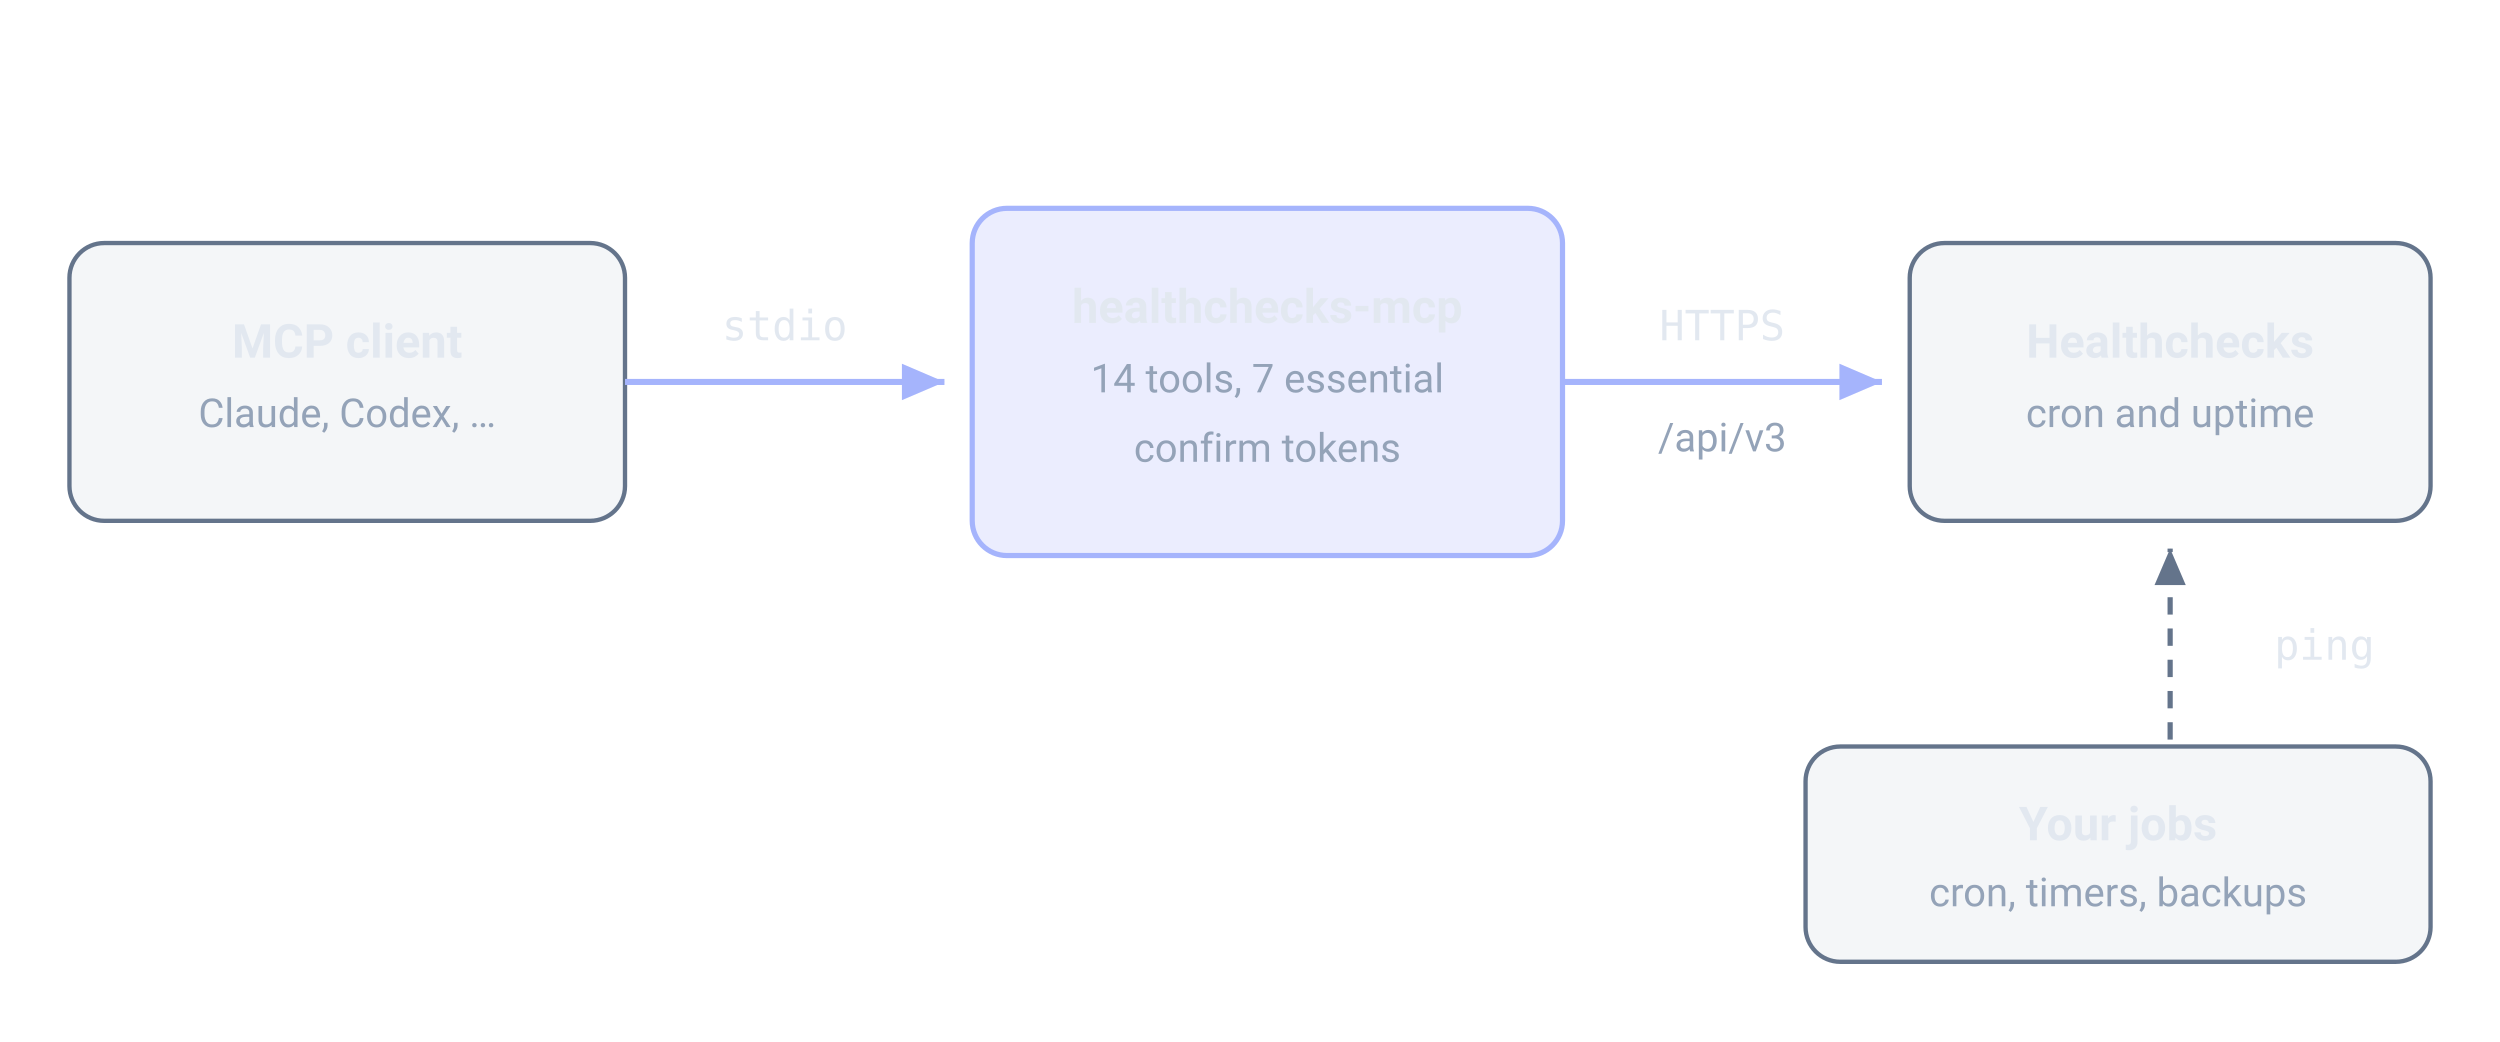
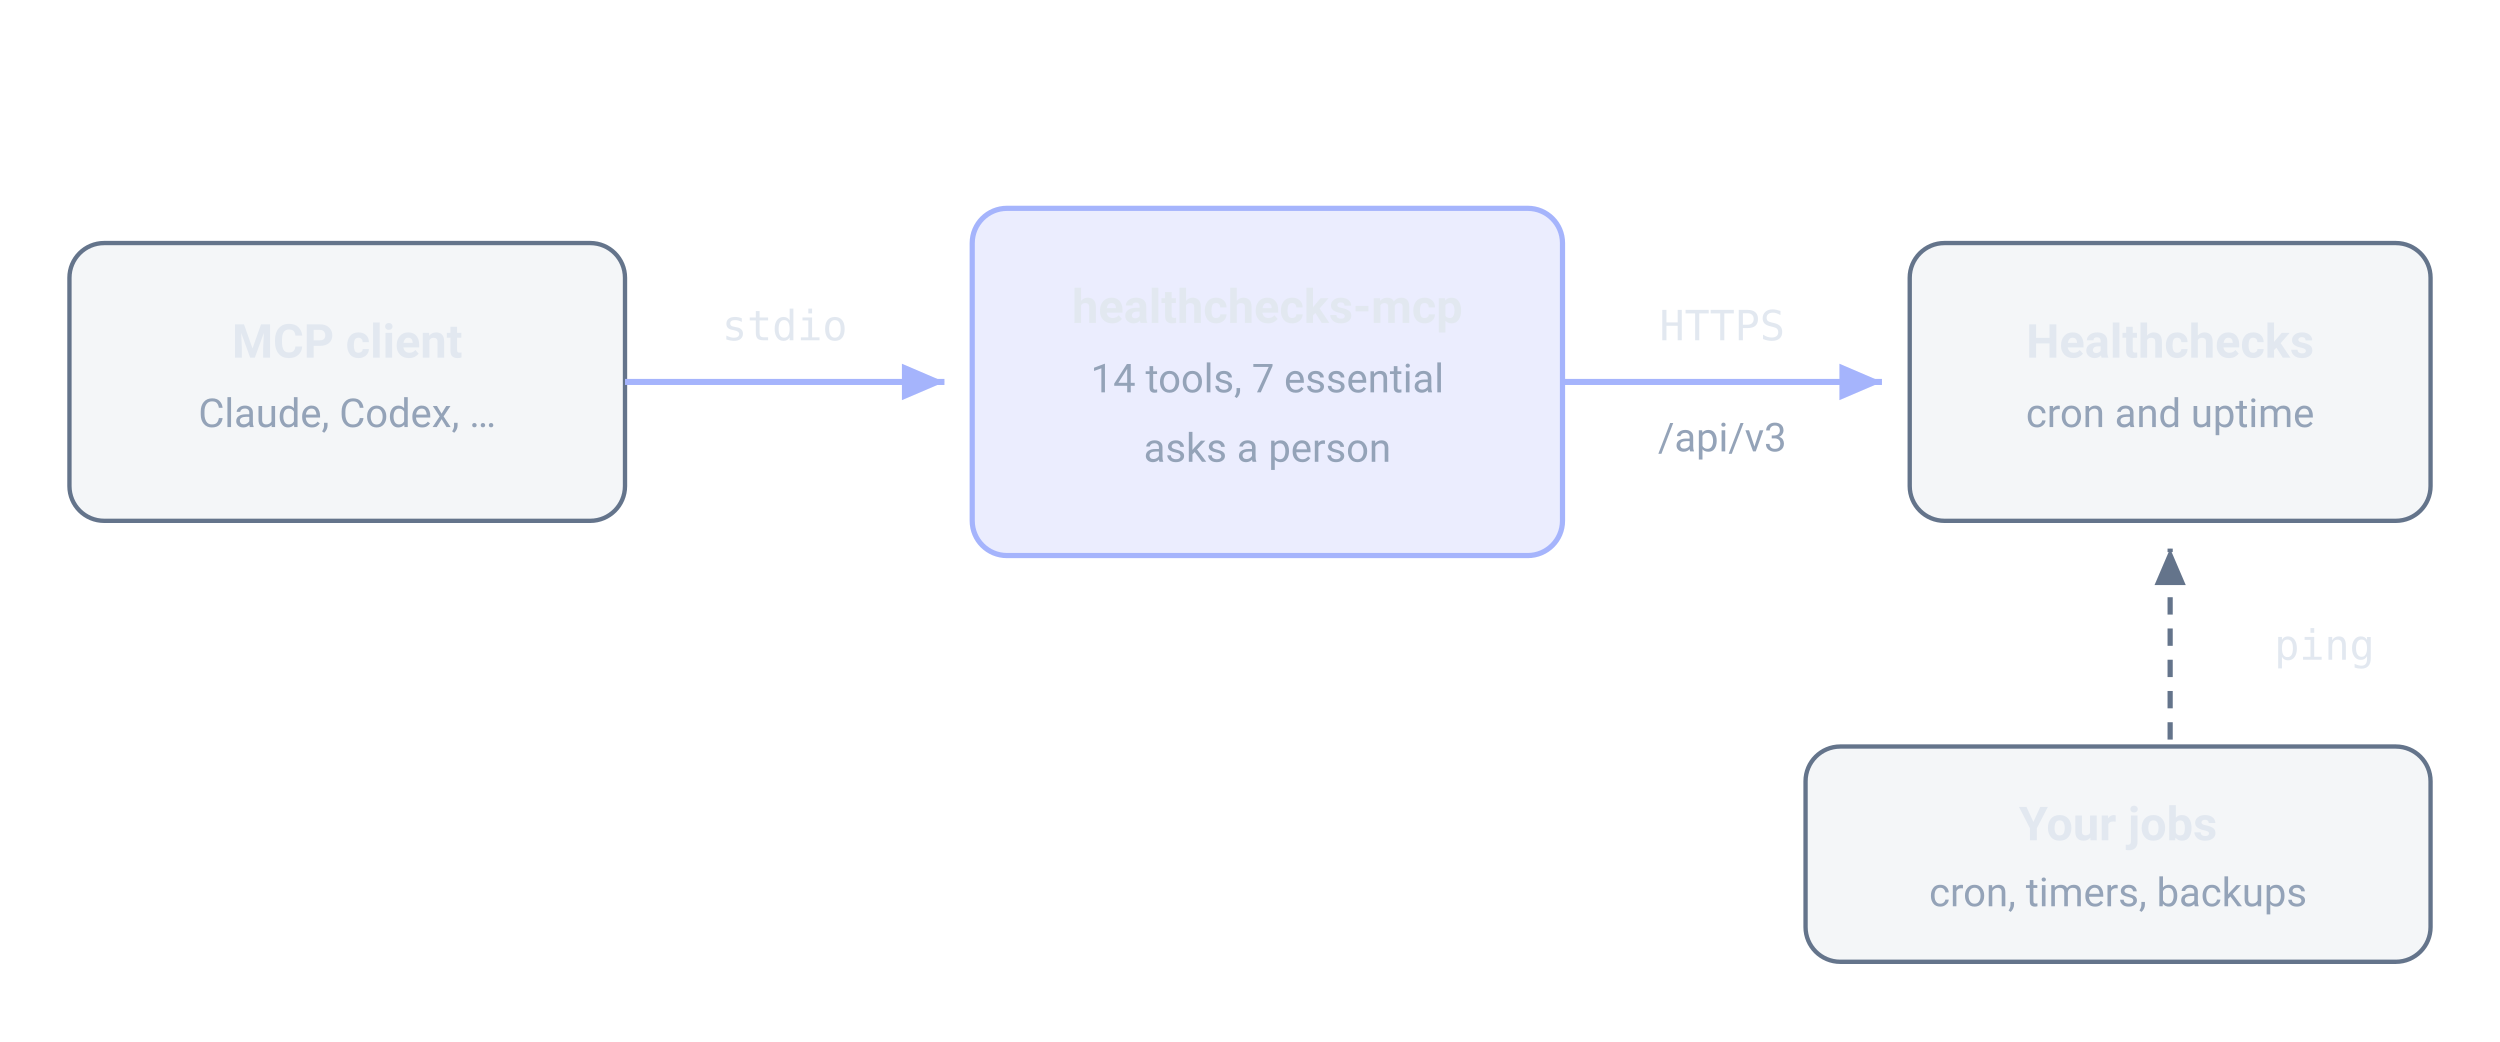
<svg xmlns="http://www.w3.org/2000/svg" viewBox="0 0 720 300" width="720" height="300" role="img" aria-labelledby="arch-title arch-desc">
  <style>
    .node { stroke-width: 1.25; }
    .node-accent { stroke-width: 1.5; }
    .edge { stroke-width: 1.5; fill: none; }
    .edge-accent { stroke-width: 1.75; fill: none; }
    .edge-dashed { stroke-dasharray: 5 4; }
    text { font-family: ui-sans-serif, system-ui, -apple-system, "Segoe UI", Roboto, "DejaVu Sans", sans-serif; font-size: 13px; }
    .label-title { font-size: 13.5px; font-weight: 600; }
    .label-mono { font-family: ui-monospace, SFMono-Regular, Menlo, Consolas, "DejaVu Sans Mono", monospace; font-size: 12px; }
    .label-muted { font-size: 11.5px; }

    .node { fill: rgba(148, 163, 184, 0.10); stroke: #64748b; }
    .node-accent { fill: rgba(129, 140, 248, 0.16); stroke: #a5b4fc; }
    .edge { stroke: #64748b; }
    .edge-accent { stroke: #a5b4fc; }
    text { fill: #e2e8f0; }
    .label-muted { fill: #94a3b8; }
    marker path { fill: #64748b; stroke: none; }
    marker.accent path { fill: #a5b4fc; }
  </style>
  <defs>
    <marker id="arch-arrow" markerWidth="9" markerHeight="9" refX="7" refY="3" orient="auto">
      <path d="M0,0 L7,3 L0,6 z" />
    </marker>
    <marker id="arch-arrow-accent" class="accent" markerWidth="9" markerHeight="9" refX="7" refY="3" orient="auto">
      <path d="M0,0 L7,3 L0,6 z" />
    </marker>
  </defs>
  <rect class="node" x="20" y="70" width="160" height="80" rx="10" />
  <text class="label-title" x="100" y="103" text-anchor="middle">MCP client</text>
  <text class="label-muted" x="100" y="123" text-anchor="middle">Claude, Codex, …</text>
  <rect class="node-accent" x="280" y="60" width="170" height="100" rx="10" />
  <text class="label-title" x="365" y="93" text-anchor="middle">healthchecks-mcp</text>
  <text class="label-muted" x="365" y="113" text-anchor="middle">14 tools, 7 essential</text>
-   <text class="label-muted" x="365" y="133" text-anchor="middle">confirm tokens</text>
+   <text class="label-muted" x="365" y="133" text-anchor="middle">asks a person</text>
  <rect class="node" x="550" y="70" width="150" height="80" rx="10" />
  <text class="label-title" x="625" y="103" text-anchor="middle">Healthchecks</text>
  <text class="label-muted" x="625" y="123" text-anchor="middle">cron and uptime</text>
  <path class="edge-accent" d="M180,110 L272,110" marker-end="url(#arch-arrow-accent)" />
  <text class="label-mono" x="226" y="98" text-anchor="middle">stdio</text>
  <path class="edge-accent" d="M450,110 L542,110" marker-end="url(#arch-arrow-accent)" />
  <text class="label-mono" x="496" y="98" text-anchor="middle">HTTPS</text>
  <text class="label-muted" x="496" y="130" text-anchor="middle">/api/v3</text>
  <rect class="node" x="520" y="215" width="180" height="62" rx="10" />
  <text class="label-title" x="610" y="242" text-anchor="middle">Your jobs</text>
  <text class="label-muted" x="610" y="261" text-anchor="middle">cron, timers, backups</text>
  <path class="edge edge-dashed" d="M625,213 L625,158" marker-end="url(#arch-arrow)" />
  <text class="label-mono" x="655" y="190" text-anchor="start">ping</text>
</svg>
